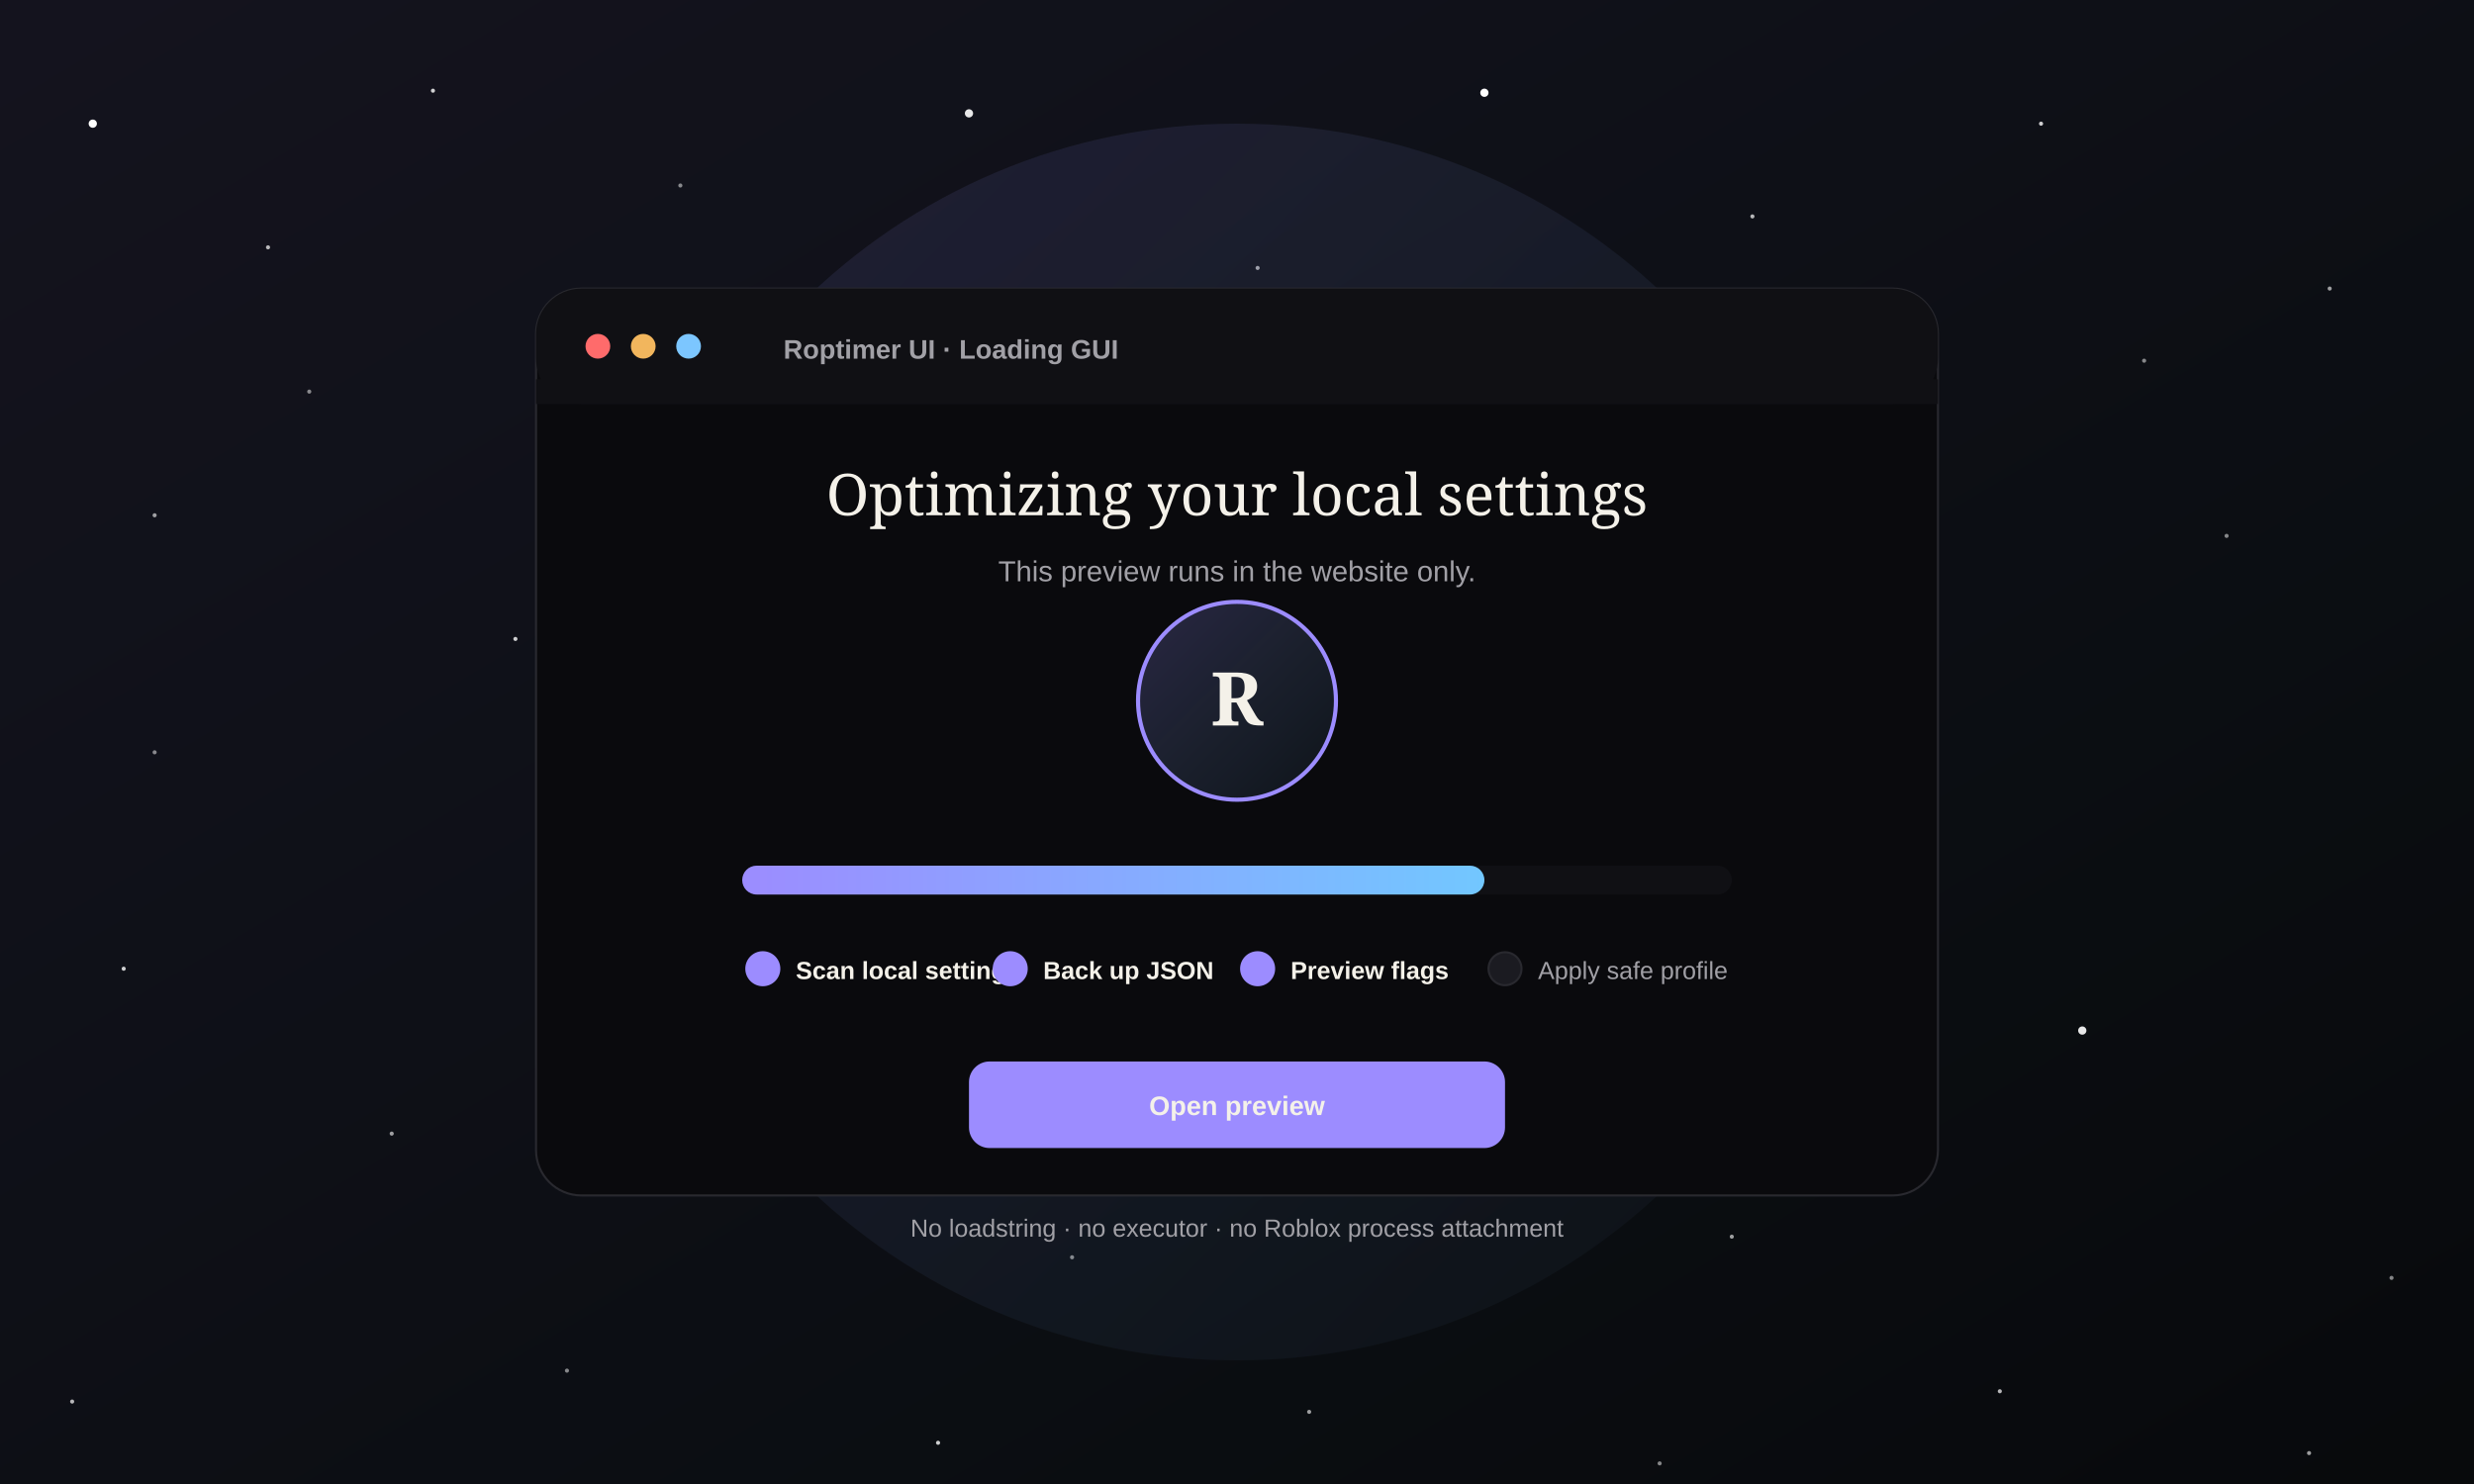
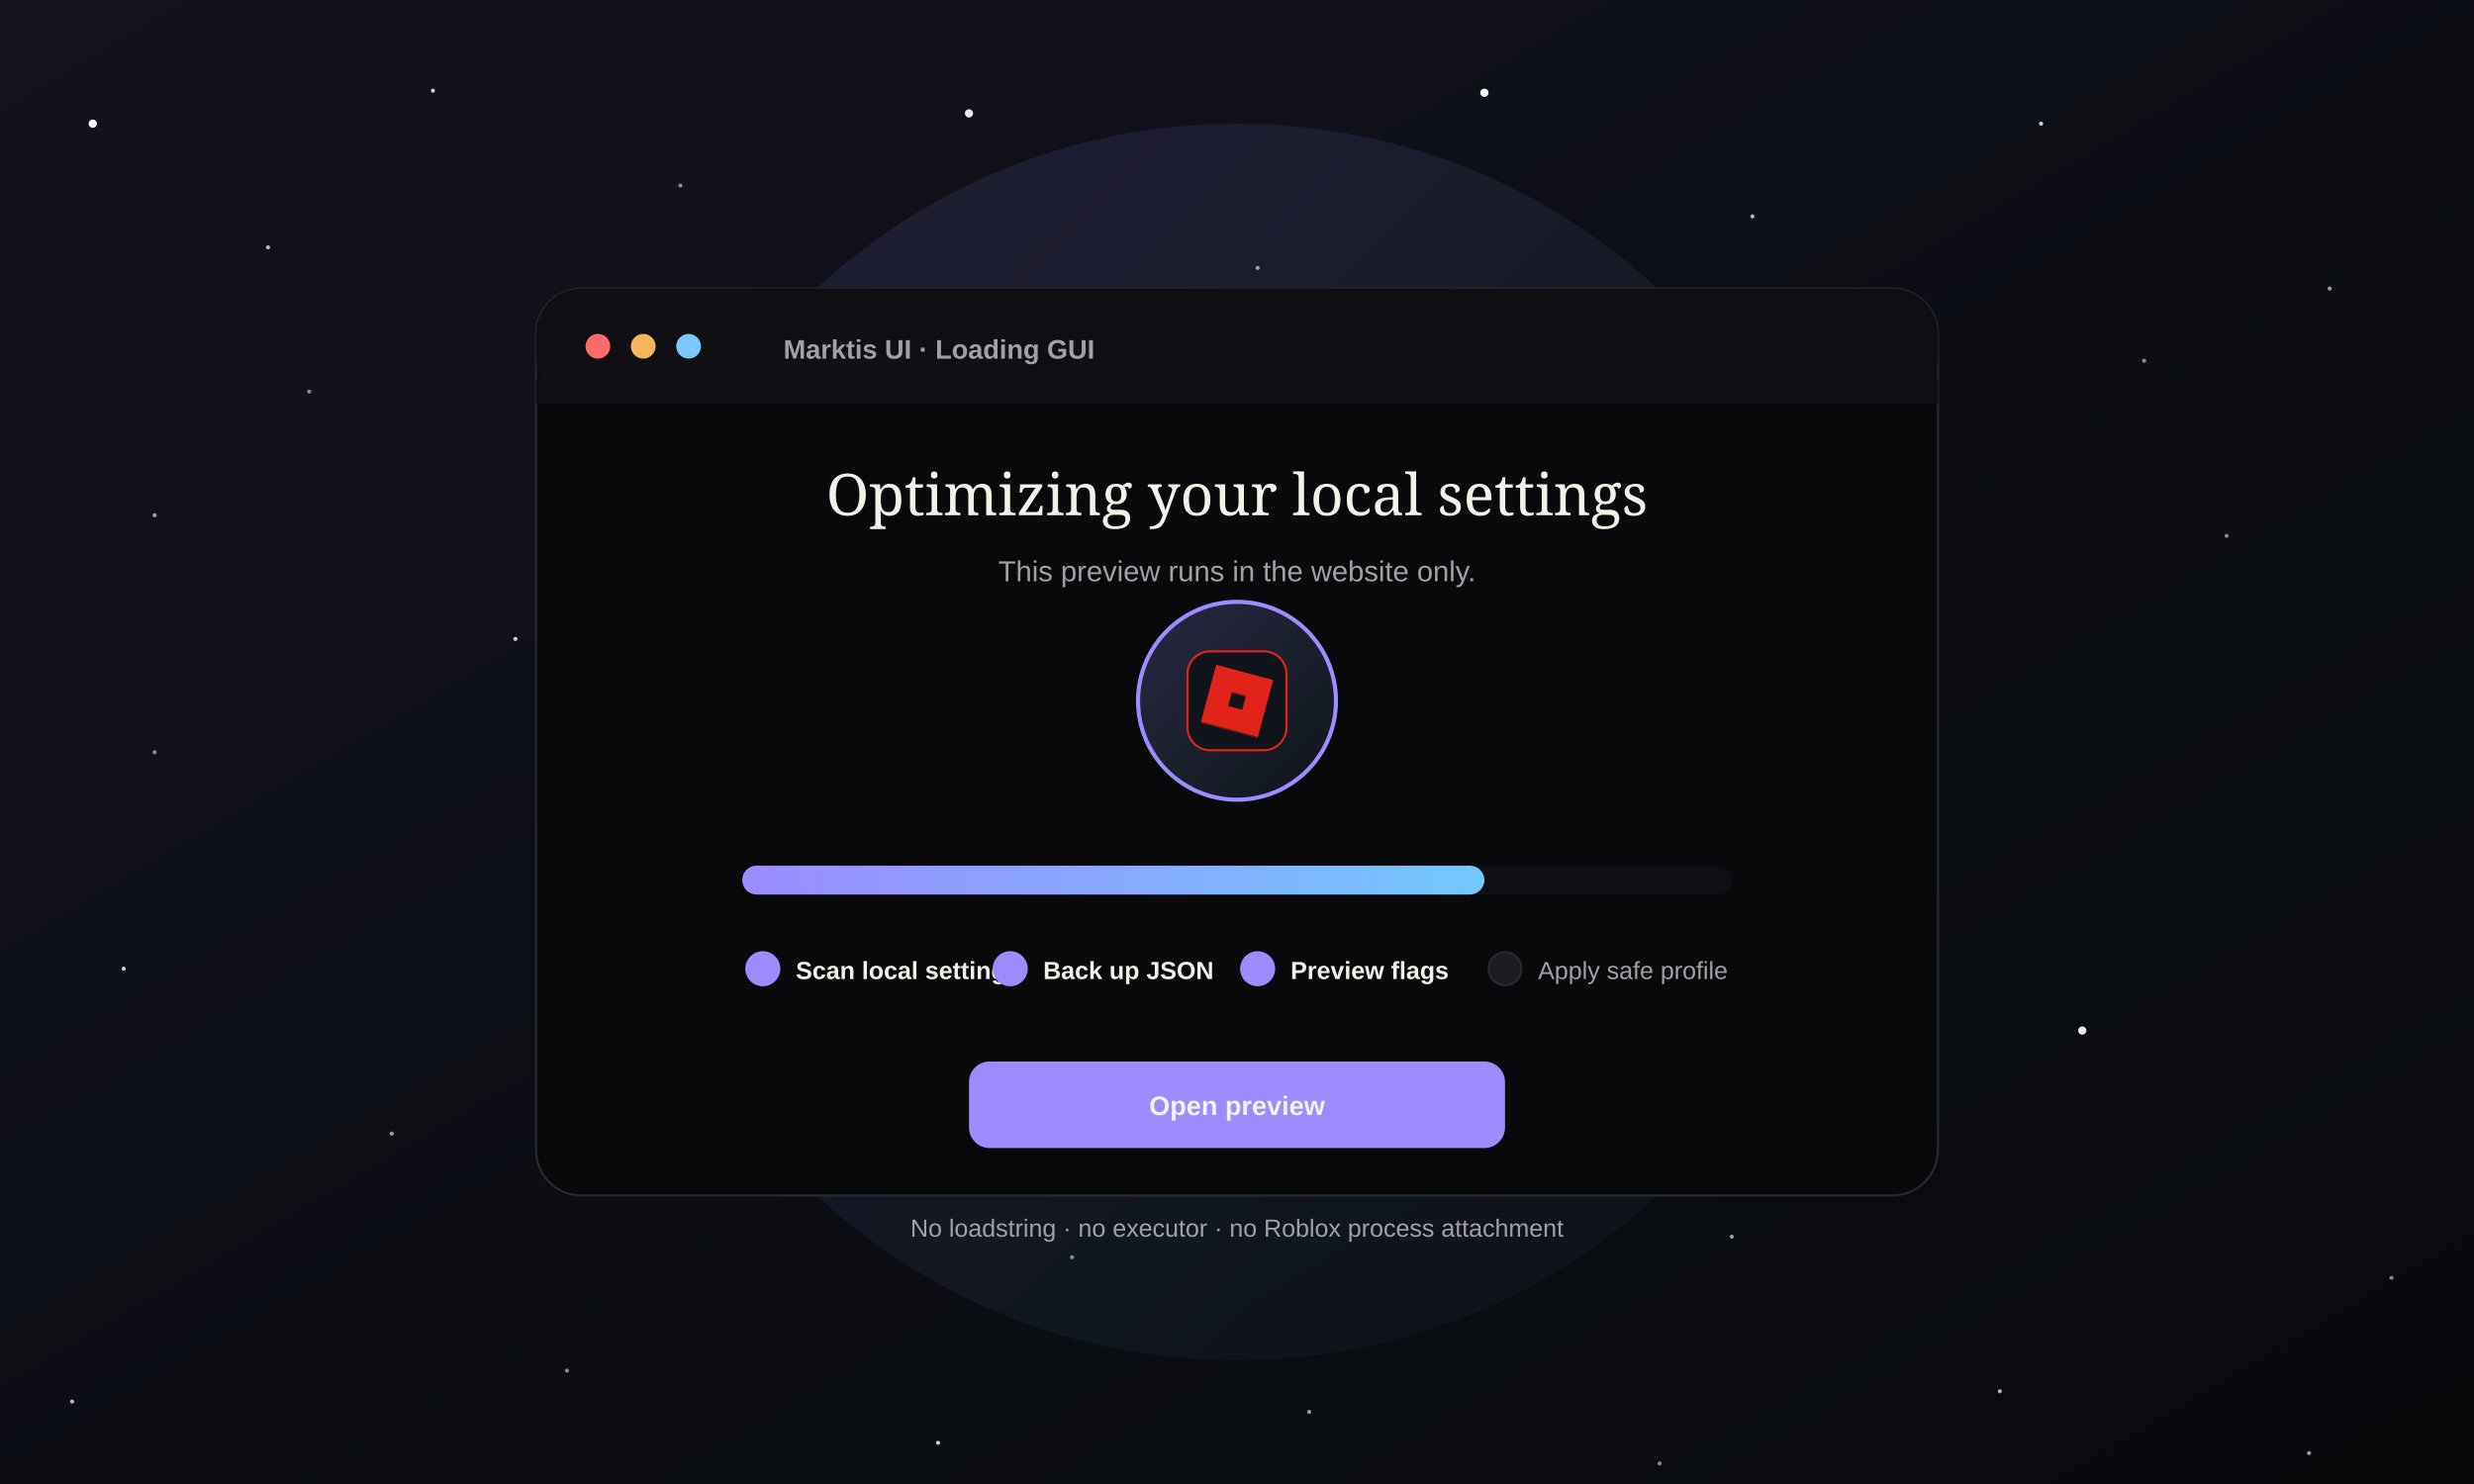
- <svg xmlns="http://www.w3.org/2000/svg" width="1200" height="720" viewBox="0 0 1200 720" role="img" aria-label="Roptimer loading GUI preview screenshot">
+ <svg xmlns="http://www.w3.org/2000/svg" width="1200" height="720" viewBox="0 0 1200 720" role="img" aria-label="Marktis Optimizer loading GUI preview screenshot">
  <defs>
    <linearGradient id="grad" x1="0" y1="0" x2="1" y2="1">
      <stop offset="0" stop-color="#9c8cff" stop-opacity=".22" />
      <stop offset="1" stop-color="#72c7ff" stop-opacity=".05" />
    </linearGradient>
    <linearGradient id="progress" x1="0" y1="0" x2="1" y2="0">
      <stop offset="0" stop-color="#9c8cff" />
      <stop offset="1" stop-color="#72c7ff" />
    </linearGradient>
    <filter id="softGlow" x="-50%" y="-50%" width="200%" height="200%">
      <feGaussianBlur stdDeviation="18" result="blur" />
      <feMerge>
        <feMergeNode in="blur" />
        <feMergeNode in="SourceGraphic" />
      </feMerge>
    </filter>
  </defs>
  <rect x="0" y="0" width="1200" height="720" rx="0" fill="#050506" opacity="1" />
  <rect x="0" y="0" width="1200" height="720" rx="0" fill="url(#grad)" opacity="0.45" />
  <circle cx="45" cy="60" r="2" fill="#ffffff" opacity="1.0" />
  <circle cx="130" cy="120" r="1" fill="#ffffff" opacity="0.7" />
  <circle cx="210" cy="44" r="1" fill="#ffffff" opacity="0.8" />
  <circle cx="330" cy="90" r="1" fill="#ffffff" opacity="0.5" />
  <circle cx="470" cy="55" r="2" fill="#ffffff" opacity="0.9" />
  <circle cx="610" cy="130" r="1" fill="#ffffff" opacity="0.6" />
  <circle cx="720" cy="45" r="2" fill="#ffffff" opacity="1.0" />
  <circle cx="850" cy="105" r="1" fill="#ffffff" opacity="0.7" />
  <circle cx="990" cy="60" r="1" fill="#ffffff" opacity="0.8" />
  <circle cx="1130" cy="140" r="1" fill="#ffffff" opacity="0.6" />
  <circle cx="75" cy="250" r="1" fill="#ffffff" opacity="0.6" />
  <circle cx="250" cy="310" r="1" fill="#ffffff" opacity="0.8" />
  <circle cx="420" cy="240" r="1" fill="#ffffff" opacity="0.5" />
-   <circle cx="580" cy="330" r="2" fill="#ffffff" opacity="9" />
+   <circle cx="580" cy="330" r="2" fill="#ffffff" opacity="0.9" />
  <circle cx="760" cy="270" r="1" fill="#ffffff" opacity="0.6" />
  <circle cx="920" cy="350" r="1" fill="#ffffff" opacity="0.8" />
  <circle cx="1080" cy="260" r="1" fill="#ffffff" opacity="0.5" />
  <circle cx="60" cy="470" r="1" fill="#ffffff" opacity="0.8" />
  <circle cx="190" cy="550" r="1" fill="#ffffff" opacity="0.6" />
  <circle cx="360" cy="490" r="1" fill="#ffffff" opacity="0.7" />
  <circle cx="520" cy="610" r="1" fill="#ffffff" opacity="0.5" />
  <circle cx="690" cy="520" r="1" fill="#ffffff" opacity="0.8" />
  <circle cx="840" cy="600" r="1" fill="#ffffff" opacity="0.6" />
  <circle cx="1010" cy="500" r="2" fill="#ffffff" opacity="0.9" />
  <circle cx="1160" cy="620" r="1" fill="#ffffff" opacity="0.5" />
  <circle cx="35" cy="680" r="1" fill="#ffffff" opacity="0.7" />
  <circle cx="275" cy="665" r="1" fill="#ffffff" opacity="0.5" />
  <circle cx="455" cy="700" r="1" fill="#ffffff" opacity="0.8" />
  <circle cx="635" cy="685" r="1" fill="#ffffff" opacity="0.6" />
  <circle cx="805" cy="710" r="1" fill="#ffffff" opacity="0.5" />
  <circle cx="970" cy="675" r="1" fill="#ffffff" opacity="0.7" />
  <circle cx="1120" cy="705" r="1" fill="#ffffff" opacity="0.6" />
  <circle cx="150" cy="190" r="1" fill="#ffffff" opacity="0.5" />
  <circle cx="390" cy="150" r="1" fill="#ffffff" opacity="0.6" />
  <circle cx="660" cy="190" r="1" fill="#ffffff" opacity="0.5" />
  <circle cx="895" cy="200" r="1" fill="#ffffff" opacity="0.6" />
  <circle cx="1040" cy="175" r="1" fill="#ffffff" opacity="0.5" />
  <circle cx="75" cy="365" r="1" fill="#ffffff" opacity="0.5" />
  <circle cx="300" cy="400" r="1" fill="#ffffff" opacity="0.6" />
  <circle cx="735" cy="390" r="1" fill="#ffffff" opacity="0.5" />
  <circle cx="600" cy="360" r="300" fill="url(#grad)" opacity="0.5" />
  <rect x="260" y="140" width="680" height="440" rx="22" fill="#0a0a0d" stroke="#29292f" stroke-width="1" opacity="1" />
  <rect x="260" y="140" width="680" height="56" rx="22" fill="#101014" opacity="1" />
  <rect x="260" y="184" width="680" height="12" rx="0" fill="#101014" opacity="1" />
  <circle cx="290" cy="168" r="6" fill="#ff6b6b" opacity="1" />
  <circle cx="312" cy="168" r="6" fill="#f2b65d" opacity="1" />
  <circle cx="334" cy="168" r="6" fill="#7cc6ff" opacity="1" />
-   <text x="380" y="174" font-size="13" fill="#a1a0a6" font-weight="700" font-family="Arial, Helvetica, sans-serif" text-anchor="start" opacity="1">Roptimer UI · Loading GUI</text>
+   <text x="380" y="174" font-size="13" fill="#a1a0a6" font-weight="700" font-family="Arial, Helvetica, sans-serif" text-anchor="start" opacity="1">Marktis UI · Loading GUI</text>
  <text x="600" y="250" font-size="28" fill="#f4f1e9" font-weight="400" font-family="Georgia, serif" text-anchor="middle" opacity="1">Optimizing your local settings</text>
  <text x="600" y="282" font-size="14" fill="#a1a0a6" font-weight="400" font-family="Arial, Helvetica, sans-serif" text-anchor="middle" opacity="1">This preview runs in the website only.</text>
  <circle cx="600" cy="340" r="48" fill="url(#grad)" opacity="1" stroke="#9c8cff" stroke-width="2" />
-   <text x="600" y="352" font-size="36" fill="#f4f1e9" font-weight="900" font-family="Georgia, serif" text-anchor="middle" opacity="1">R</text>
+   <rect x="576" y="316" width="48" height="48" rx="11" fill="#11151b" stroke="#e2231a" stroke-width="1" opacity="1" />
+   <g transform="translate(576 316) scale(0.09375)">
+     <g transform="translate(0 8) rotate(15 256 256)">
+       <path fill="#651b1c" fill-rule="evenodd" d="M104 104h304v304H104z M218 218h76v76h-76z" />
+     </g>
+     <g transform="rotate(15 256 256)">
+       <path fill="#e2231a" fill-rule="evenodd" d="M104 104h304v304H104z M218 218h76v76h-76z" />
+     </g>
+   </g>
  <rect x="360" y="420" width="480" height="14" rx="7" fill="#101014" opacity="1" />
  <rect x="360" y="420" width="360" height="14" rx="7" fill="url(#progress)" opacity="1" />
  <circle cx="370" cy="470" r="8" fill="#9c8cff" opacity="1" stroke="#9c8cff" stroke-width="1" />
  <text x="386" y="475" font-size="12" fill="#f4f1e9" font-weight="700" font-family="Arial, Helvetica, sans-serif" text-anchor="start" opacity="1">Scan local settings</text>
  <circle cx="490" cy="470" r="8" fill="#9c8cff" opacity="1" stroke="#9c8cff" stroke-width="1" />
  <text x="506" y="475" font-size="12" fill="#f4f1e9" font-weight="700" font-family="Arial, Helvetica, sans-serif" text-anchor="start" opacity="1">Back up JSON</text>
  <circle cx="610" cy="470" r="8" fill="#9c8cff" opacity="1" stroke="#9c8cff" stroke-width="1" />
  <text x="626" y="475" font-size="12" fill="#f4f1e9" font-weight="700" font-family="Arial, Helvetica, sans-serif" text-anchor="start" opacity="1">Preview flags</text>
  <circle cx="730" cy="470" r="8" fill="#1b1b21" opacity="1" stroke="#29292f" stroke-width="1" />
  <text x="746" y="475" font-size="12" fill="#a1a0a6" font-weight="400" font-family="Arial, Helvetica, sans-serif" text-anchor="start" opacity="1">Apply safe profile</text>
  <rect x="470" y="515" width="260" height="42" rx="10" fill="#9c8cff" opacity="1" />
  <text x="600" y="541" font-size="13" fill="#f4f1e9" font-weight="800" font-family="Arial, Helvetica, sans-serif" text-anchor="middle" opacity="1">Open preview</text>
  <text x="600" y="600" font-size="12" fill="#a1a0a6" font-weight="400" font-family="Arial, Helvetica, sans-serif" text-anchor="middle" opacity="1">No loadstring · no executor · no Roblox process attachment</text>
</svg>
